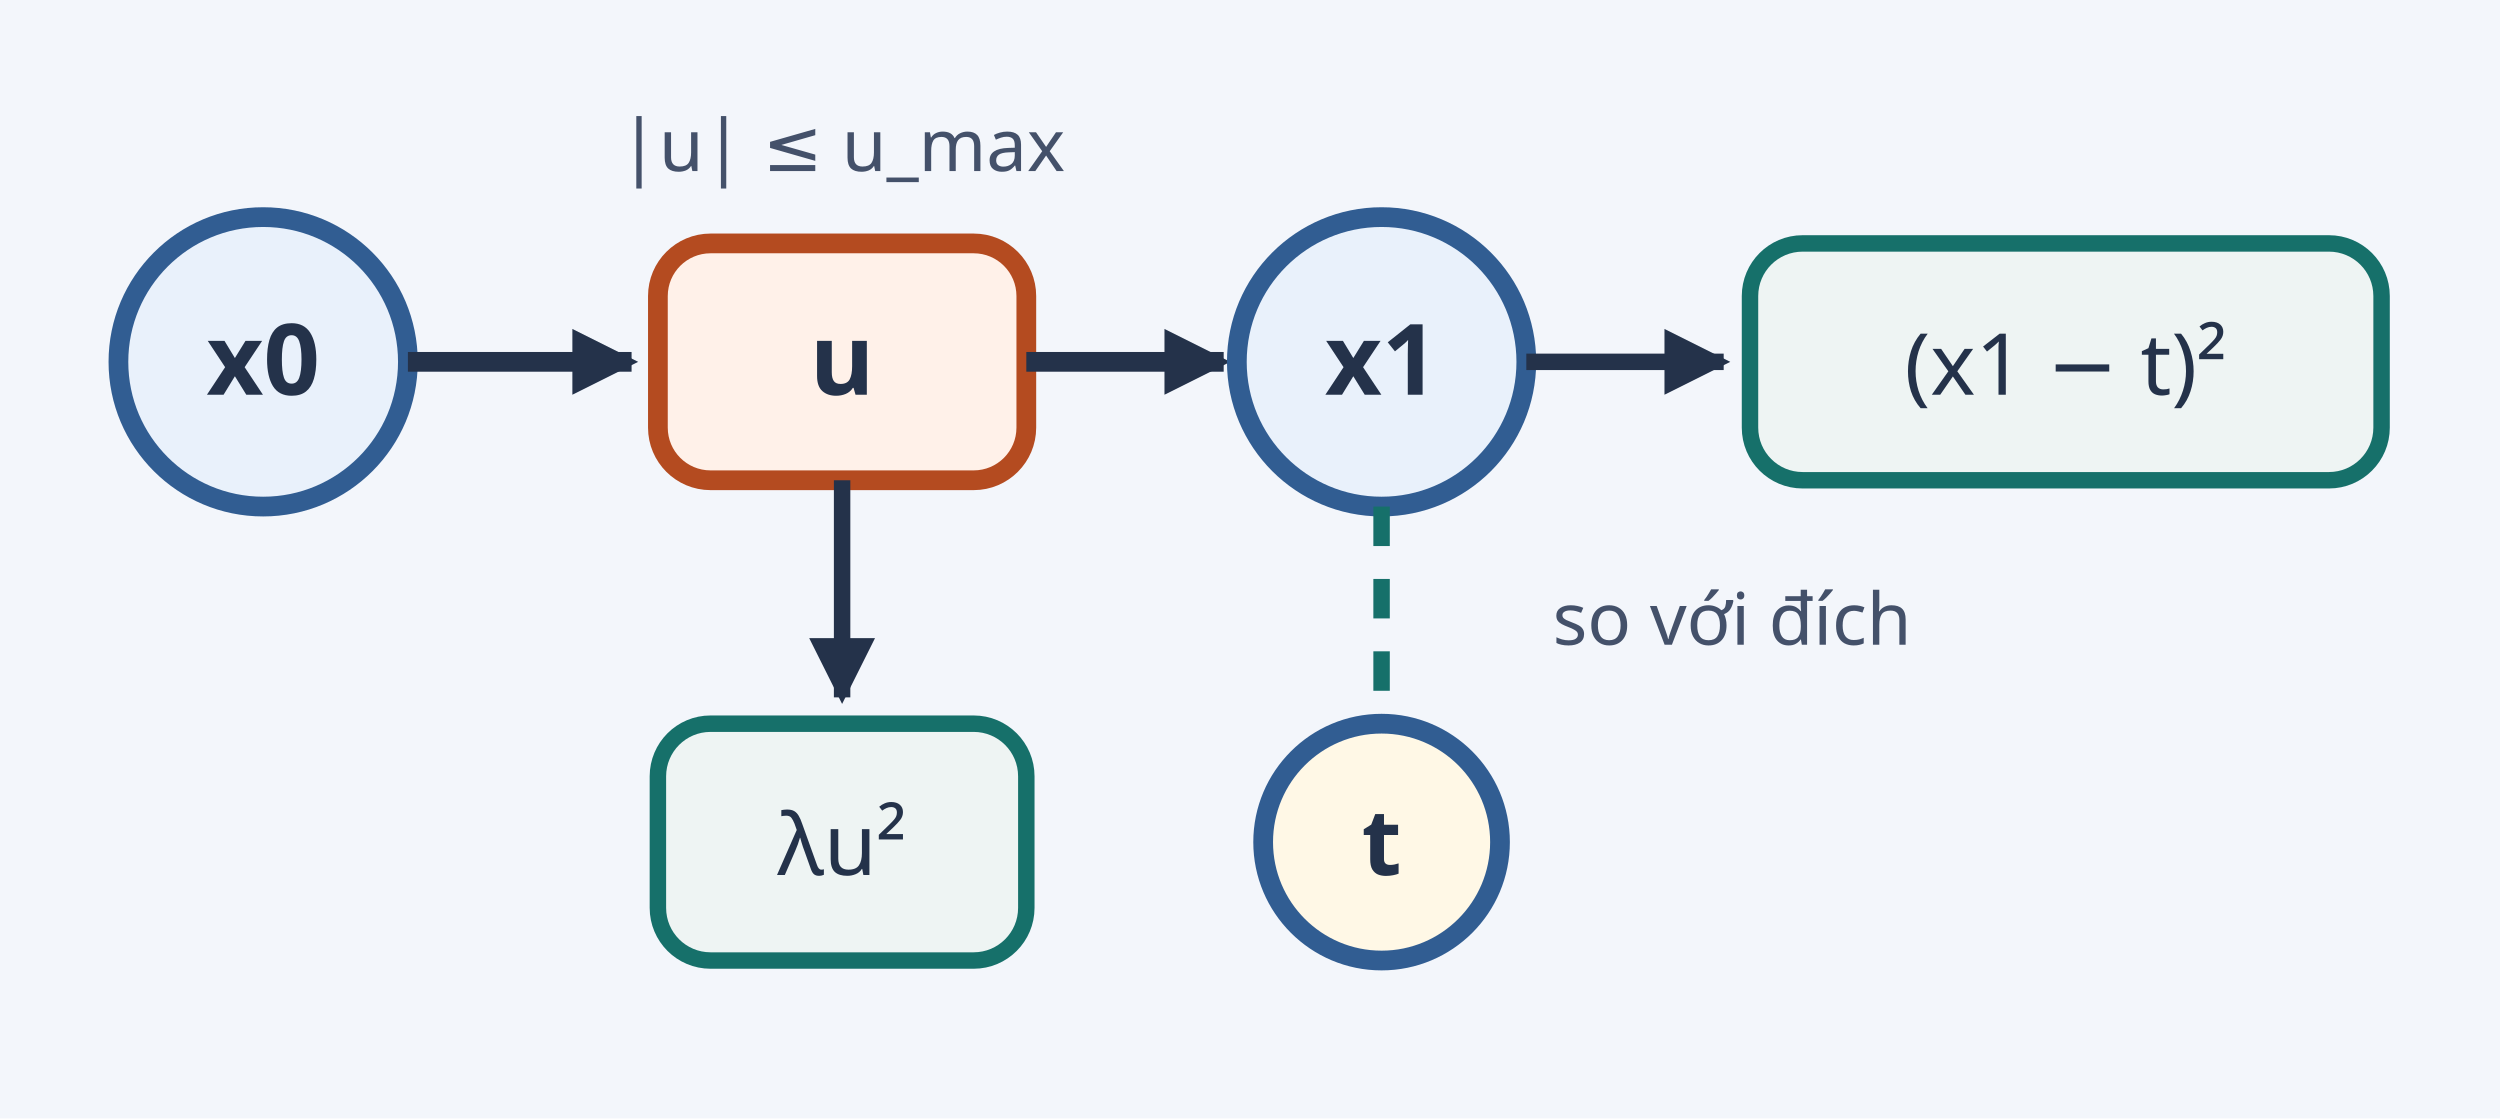
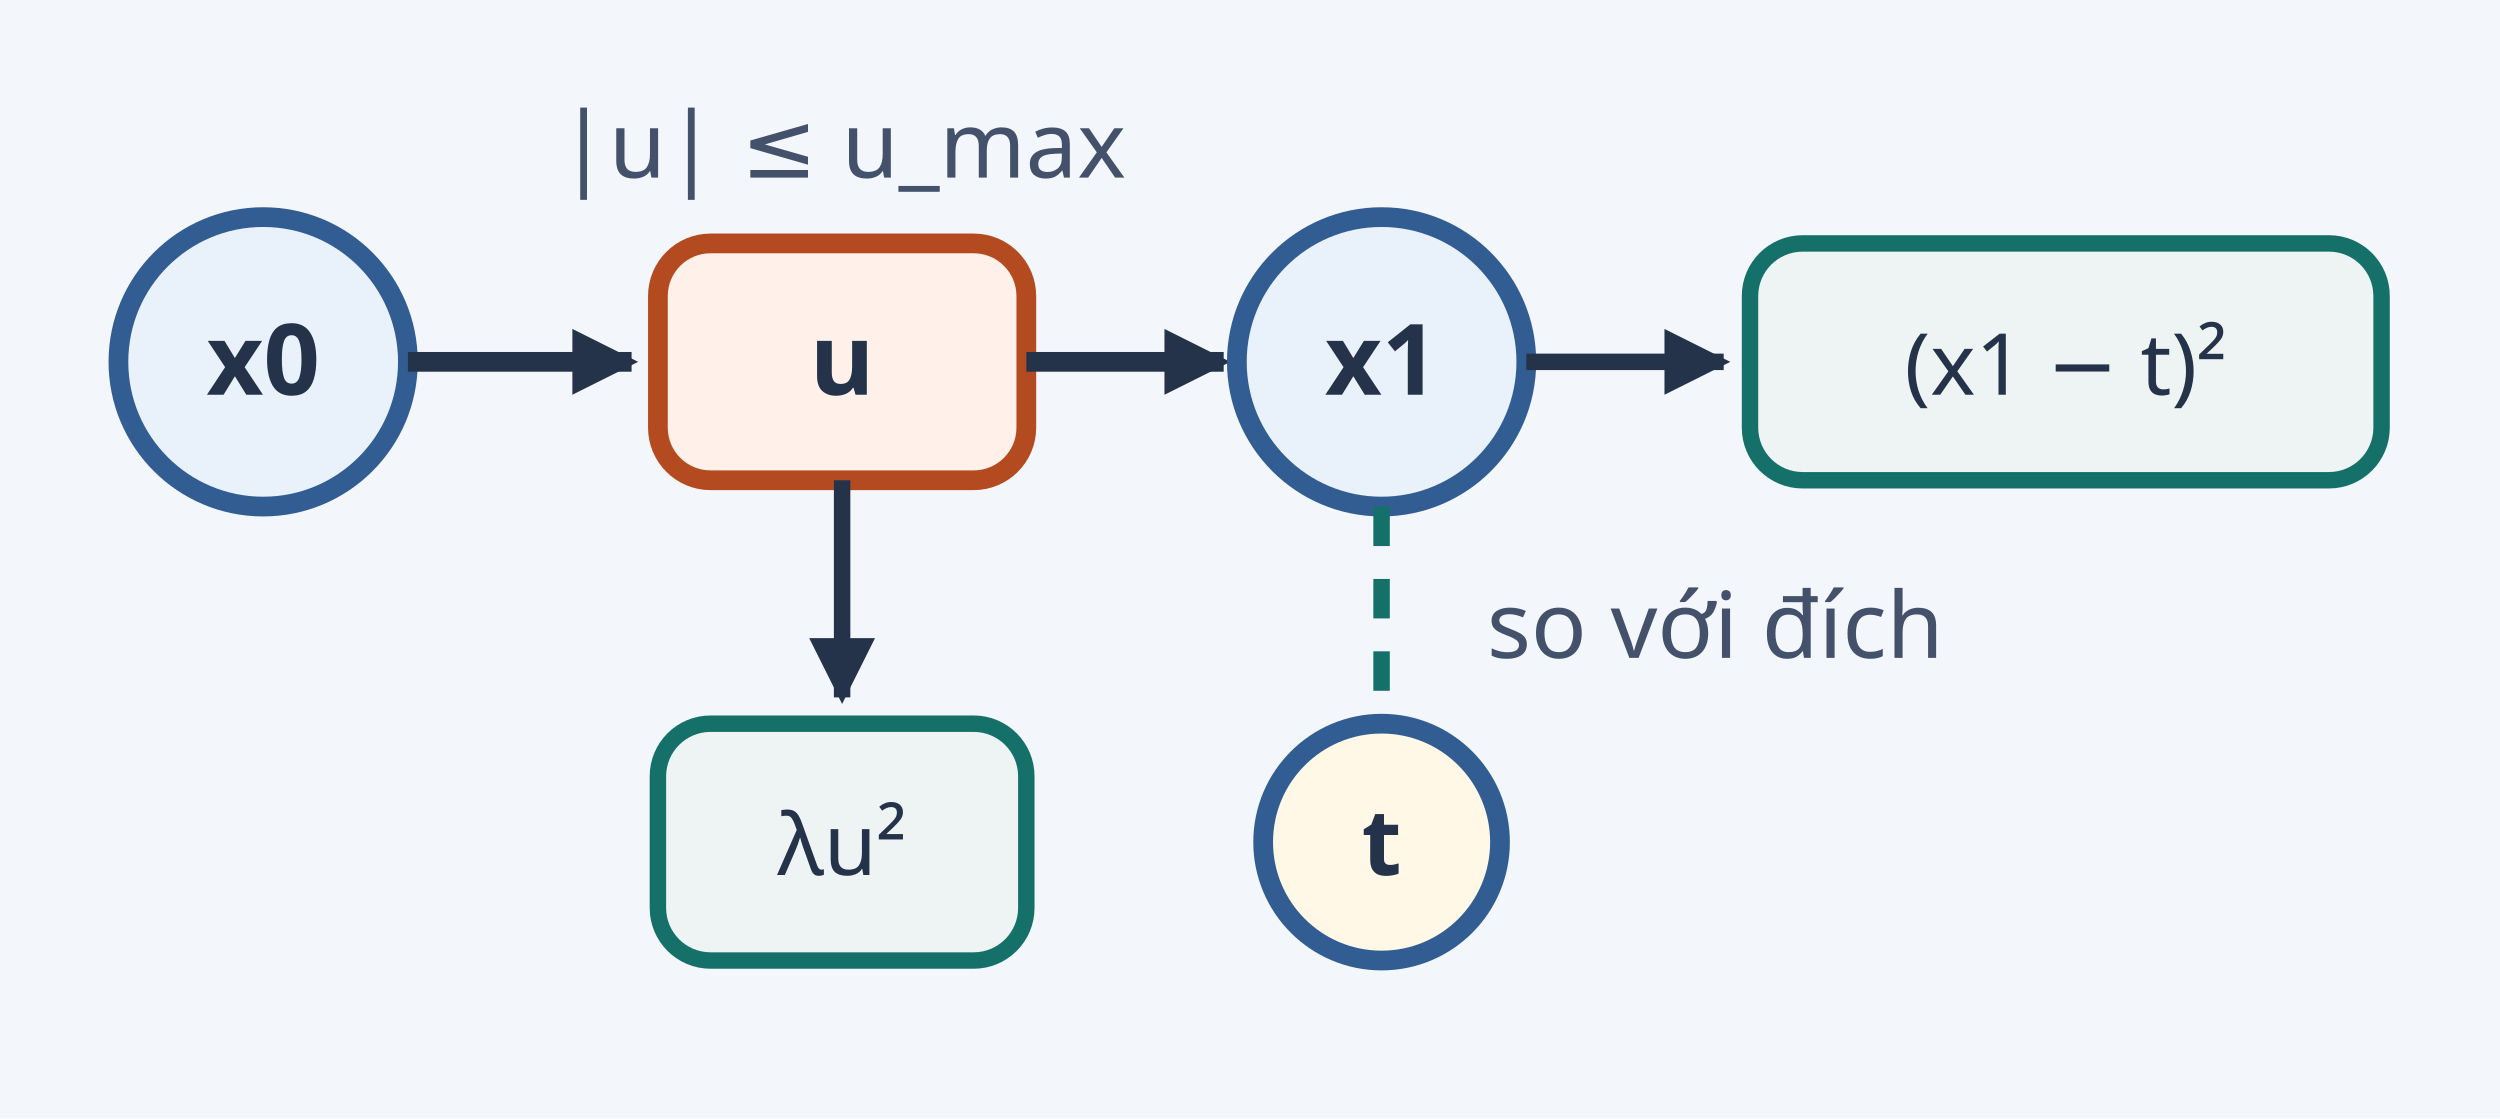
<svg xmlns="http://www.w3.org/2000/svg" viewBox="0 0 380 170" role="img" aria-labelledby="ct-title ct-desc">
  <defs>
    <marker id="ct-arrow" markerUnits="userSpaceOnUse" markerWidth="10" markerHeight="10" refX="9" refY="5" orient="auto">
      <path d="M0 0L10 5L0 10Z" fill="#24324a" />
    </marker>
  </defs>
  <rect width="380" height="170" fill="#f3f6fb" />
  <circle cx="40" cy="55" r="22" fill="#e9f1fb" stroke="#315d92" stroke-width="3" />
  <text x="40" y="60" text-anchor="middle" font-family="sans-serif" font-size="15" font-weight="700" fill="#24324a">x0</text>
  <path d="M62 55 L96 55" stroke="#24324a" stroke-width="3" fill="none" marker-end="url(#ct-arrow)" />
-   <text x="128" y="26" text-anchor="middle" font-family="sans-serif" font-size="11" fill="#44516a">|u| ≤ u_max</text>
+   <text x="128" y="27" text-anchor="middle" font-family="sans-serif" font-size="14" fill="#44516a">|u| ≤ u_max</text>
  <rect x="100" y="37" width="56" height="36" rx="8" fill="#fff1e9" stroke="#b44b20" stroke-width="3" />
  <text x="128" y="60" text-anchor="middle" font-family="sans-serif" font-size="15" font-weight="700" fill="#24324a">u</text>
  <path d="M156 55 L186 55" stroke="#24324a" stroke-width="3" fill="none" marker-end="url(#ct-arrow)" />
  <circle cx="210" cy="55" r="22" fill="#e9f1fb" stroke="#315d92" stroke-width="3" />
  <text x="210" y="60" text-anchor="middle" font-family="sans-serif" font-size="15" font-weight="700" fill="#24324a">x1</text>
  <path d="M232 55 L262 55" stroke="#24324a" stroke-width="2.5" fill="none" marker-end="url(#ct-arrow)" />
  <rect x="266" y="37" width="96" height="36" rx="8" fill="#eef4f3" stroke="#16706a" stroke-width="2.5" />
  <text x="314" y="60" text-anchor="middle" font-family="sans-serif" font-size="13" fill="#24324a">(x1 − t)²</text>
  <path d="M210 77 L210 110" stroke="#16706a" stroke-width="2.5" stroke-dasharray="6 5" fill="none" />
  <circle cx="210" cy="128" r="18" fill="#fff8e6" stroke="#315d92" stroke-width="3" />
  <text x="210" y="133" text-anchor="middle" font-family="sans-serif" font-size="14" font-weight="700" fill="#24324a">t</text>
-   <text x="236" y="98" font-family="sans-serif" font-size="11" fill="#44516a">so với đích</text>
+   <text x="226" y="100" font-family="sans-serif" font-size="14" fill="#44516a">so với đích</text>
  <path d="M128 73 L128 106" stroke="#24324a" stroke-width="2.5" fill="none" marker-end="url(#ct-arrow)" />
  <rect x="100" y="110" width="56" height="36" rx="8" fill="#eef4f3" stroke="#16706a" stroke-width="2.5" />
  <text x="128" y="133" text-anchor="middle" font-family="sans-serif" font-size="13" fill="#24324a">λu²</text>
</svg>
